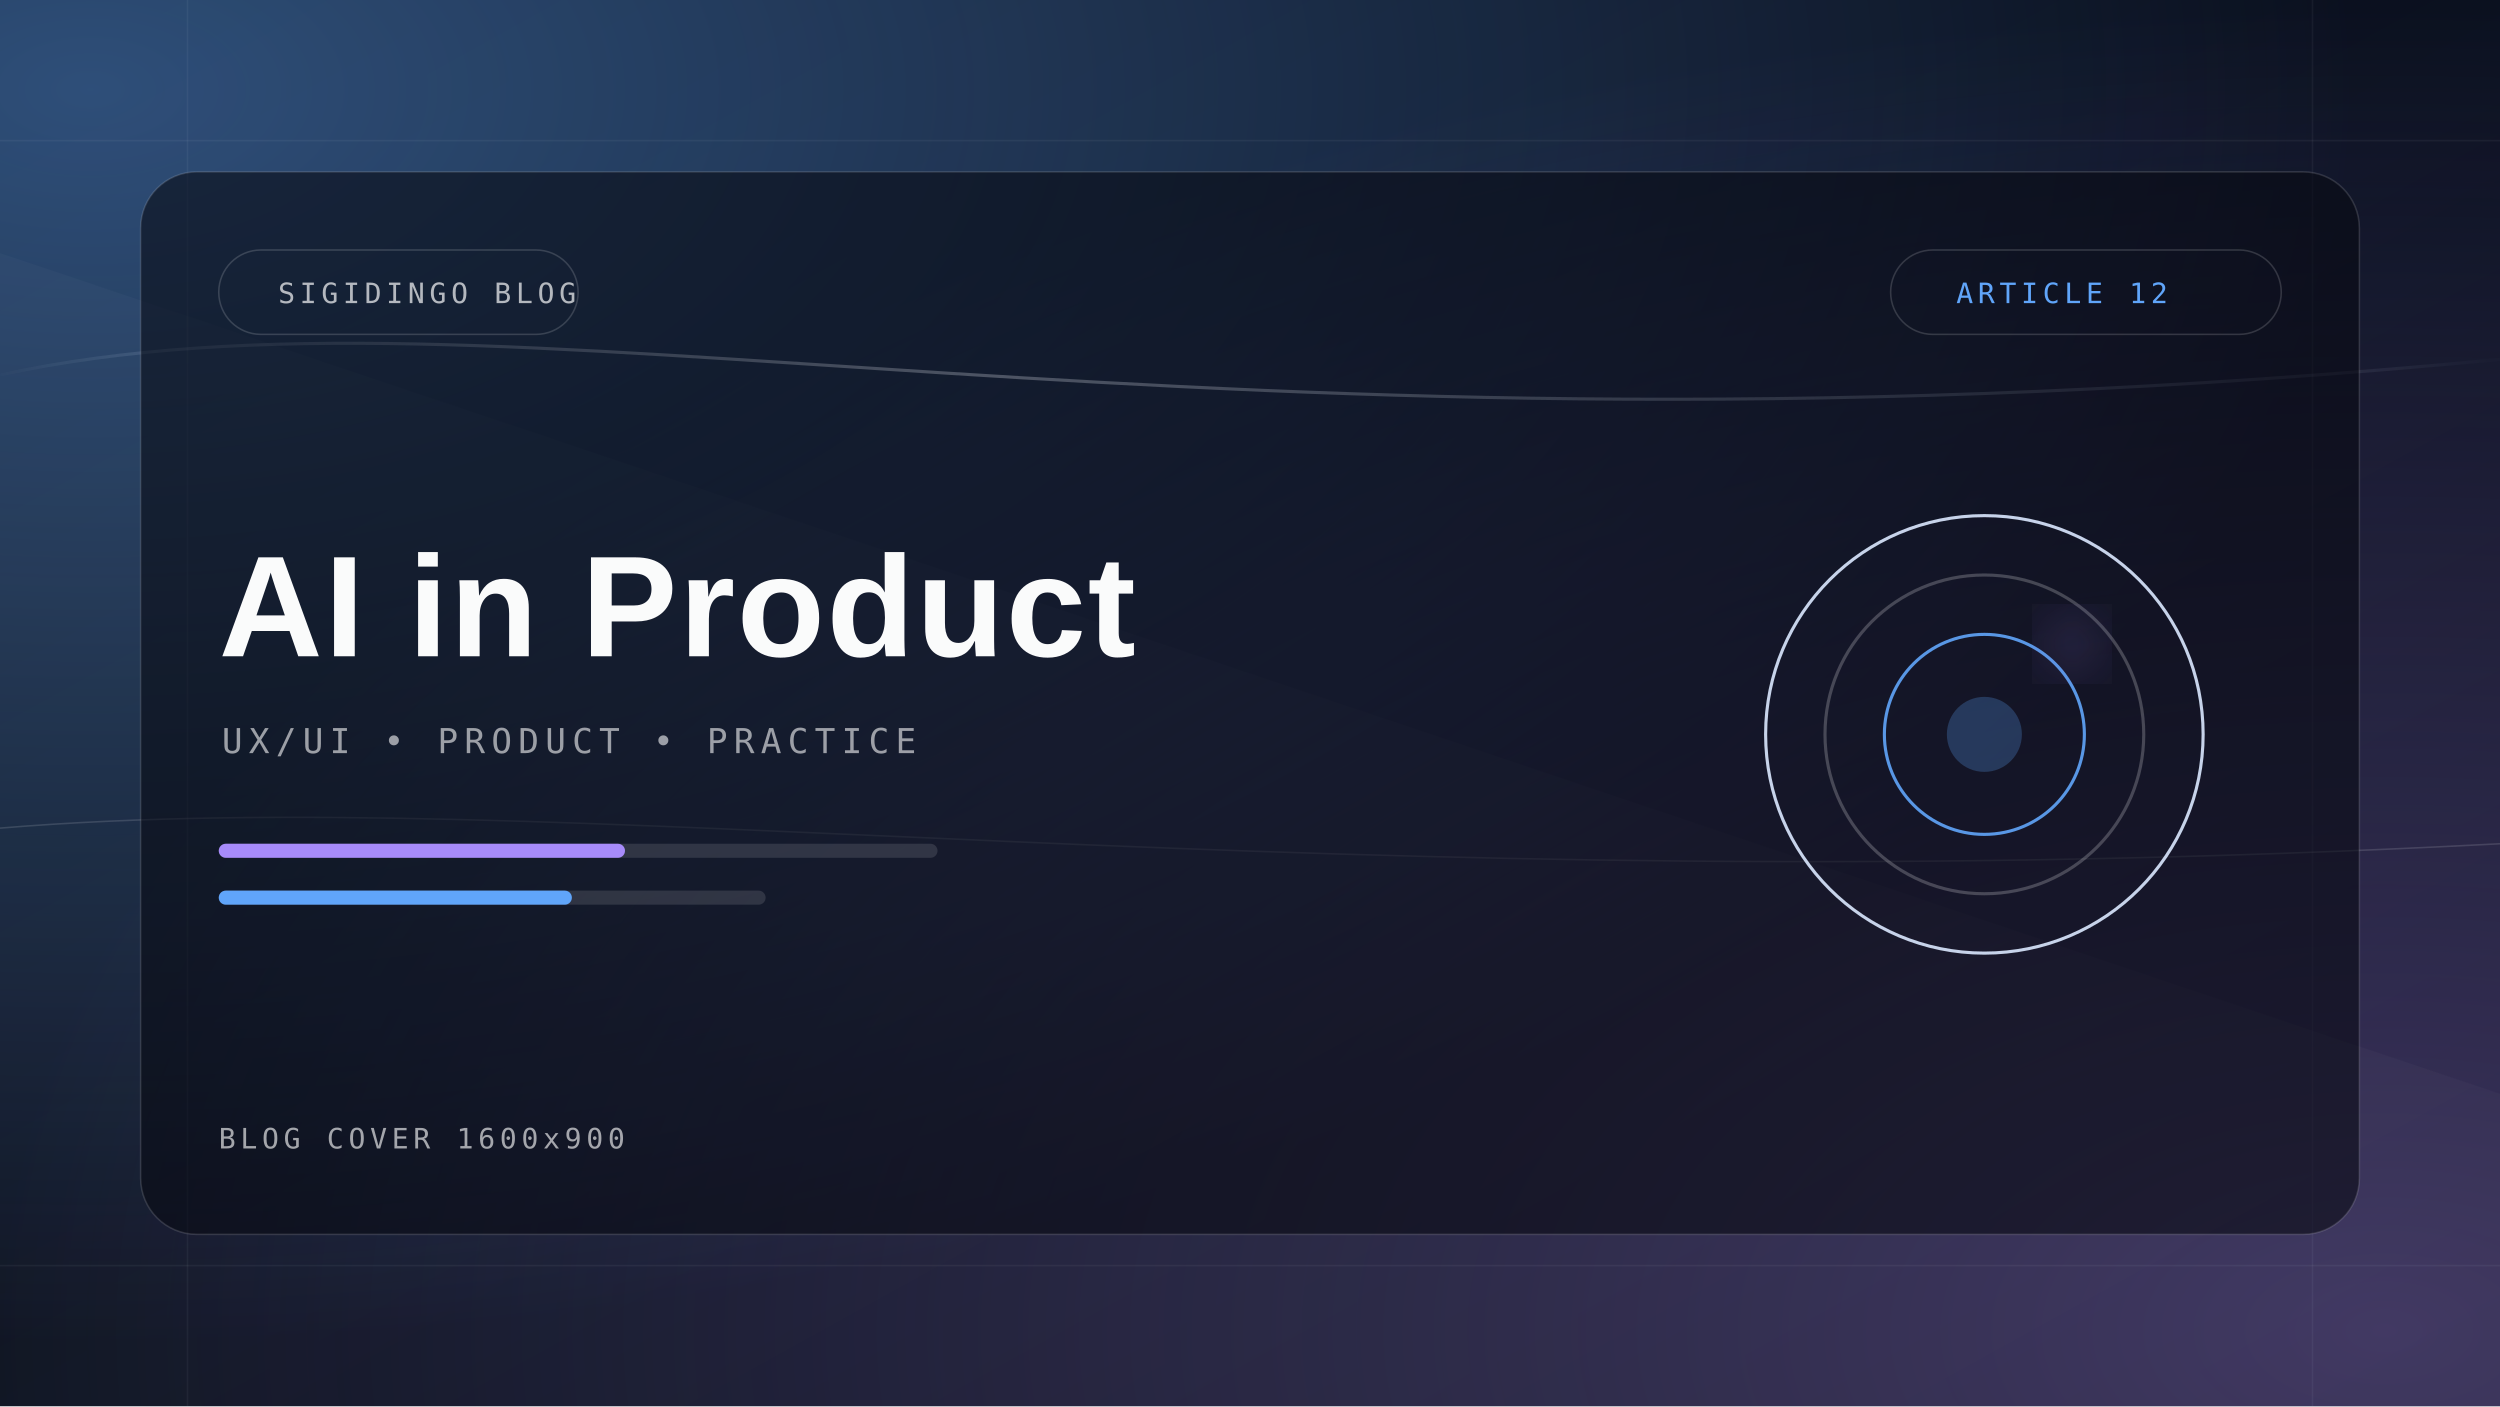
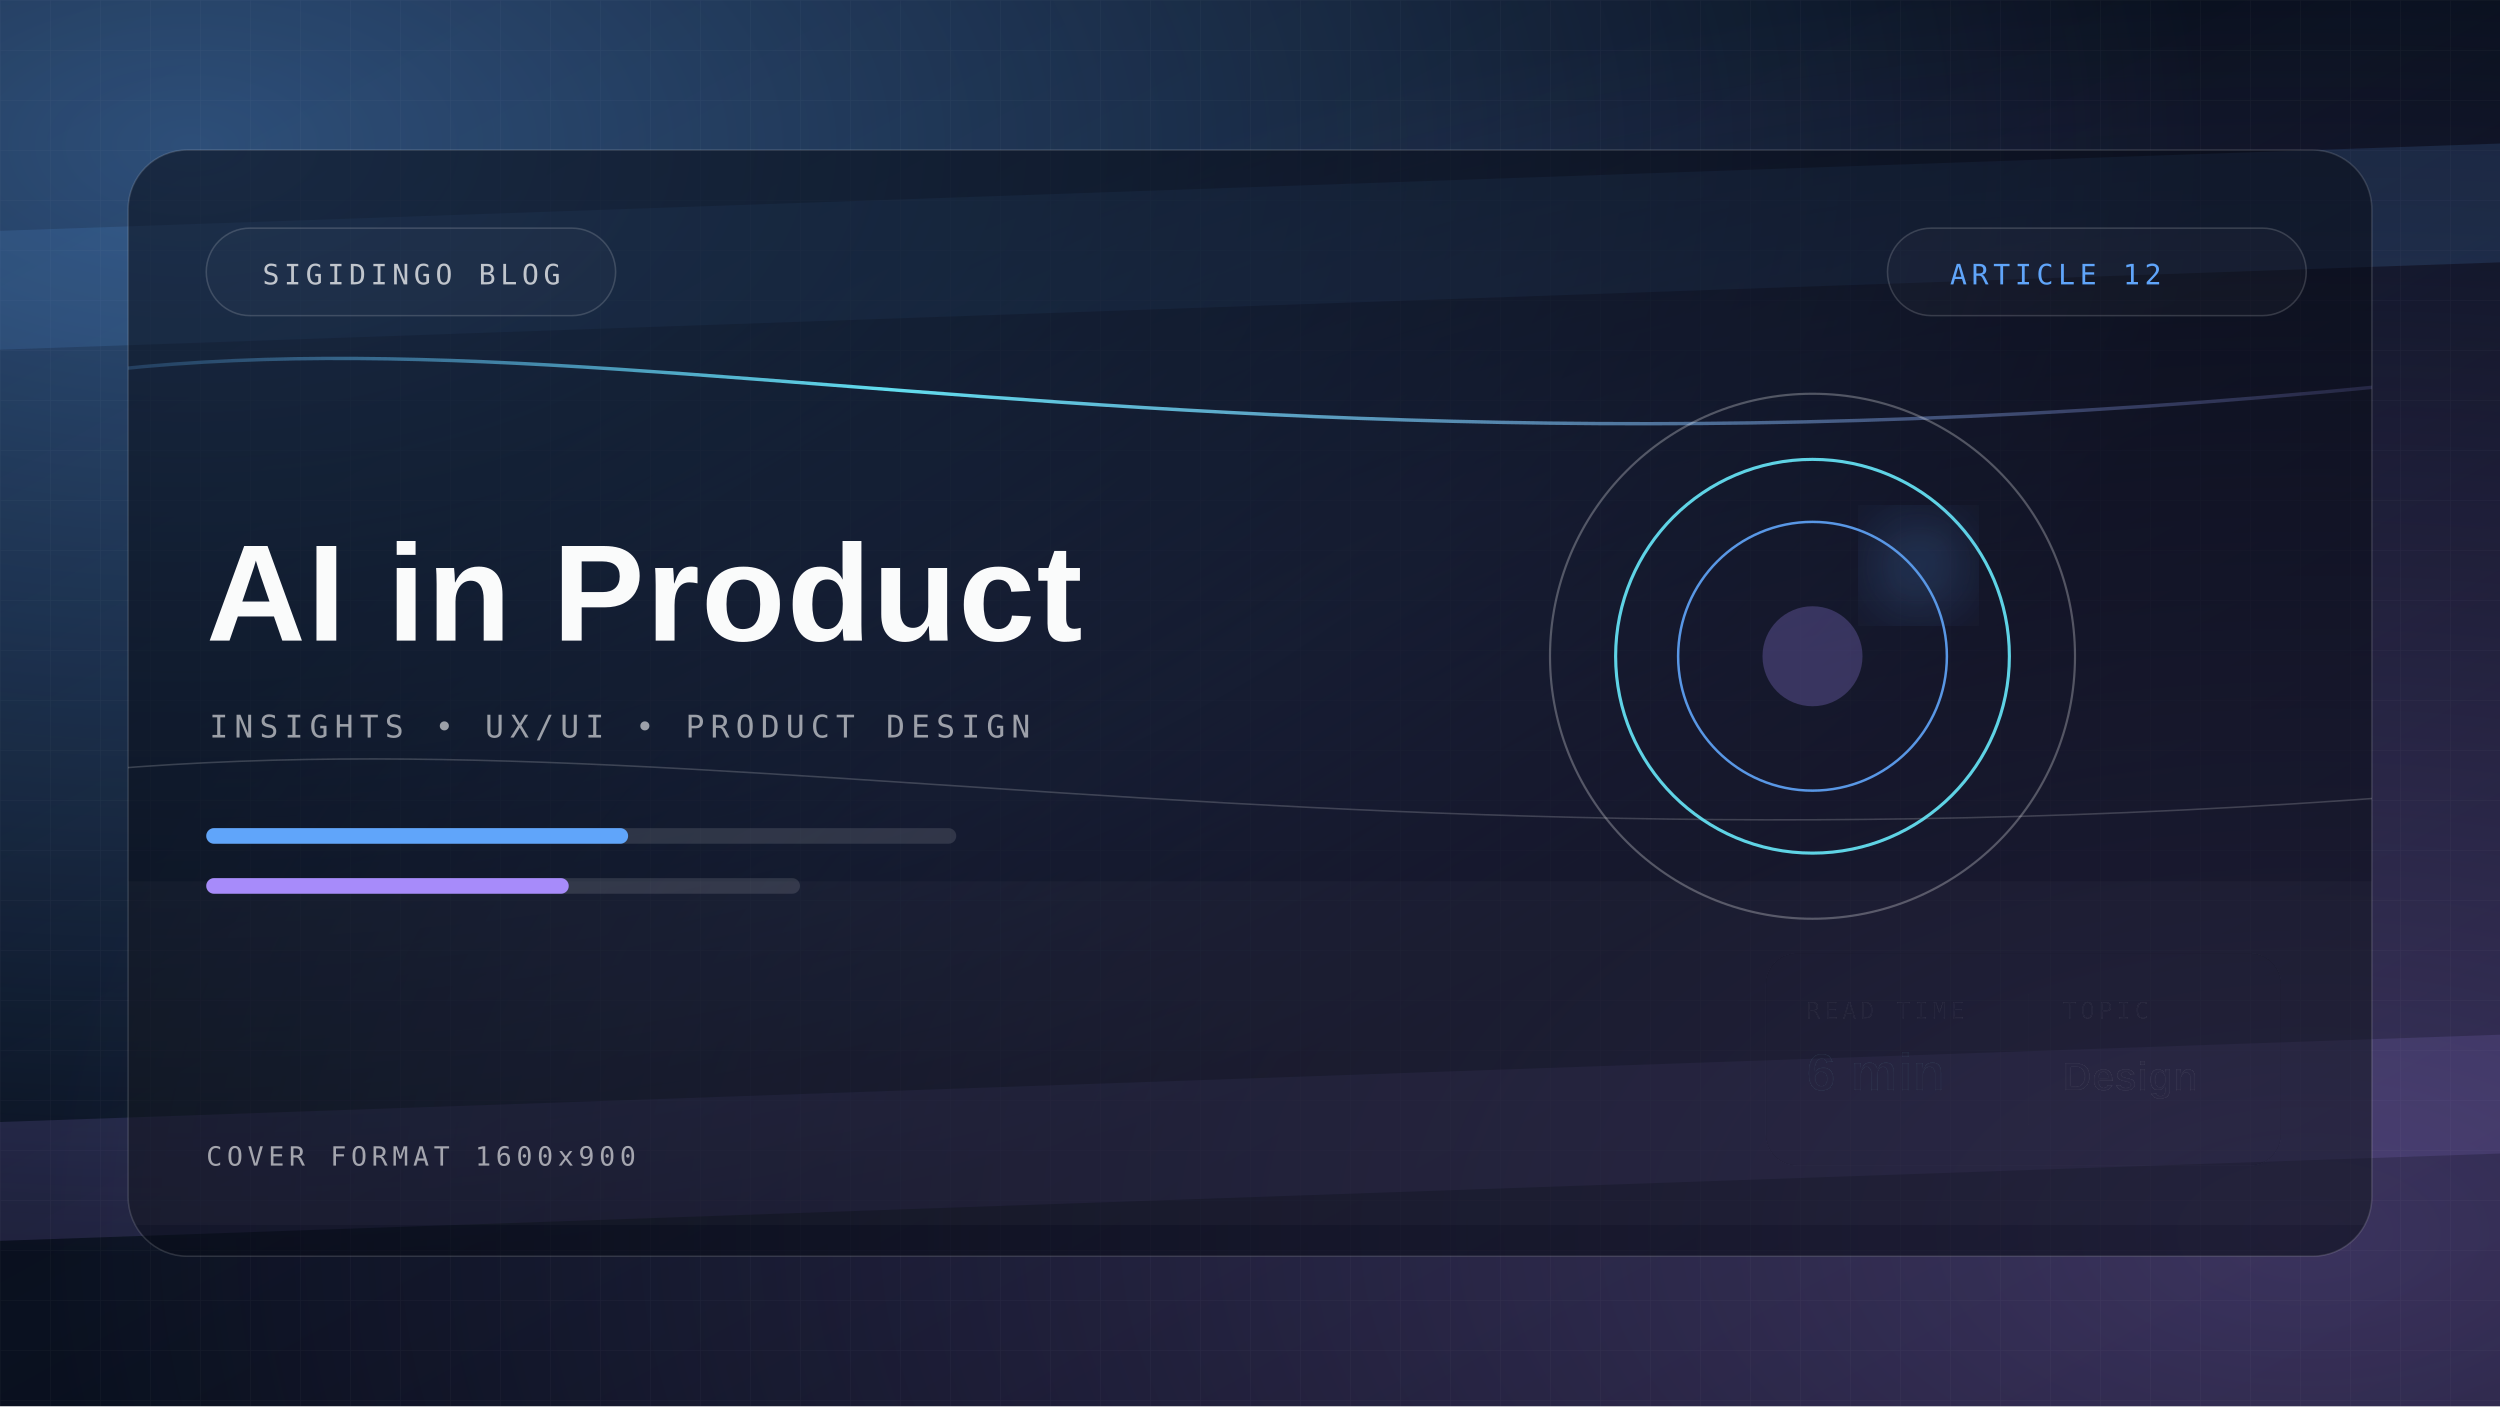
<svg xmlns="http://www.w3.org/2000/svg" width="1600" height="900" viewBox="0 0 1600 900">
  <defs>
    <linearGradient id="bg-12" x1="0" y1="0" x2="1" y2="1">
-       <stop offset="0%" stop-color="#070A12" />
-       <stop offset="52%" stop-color="#0B1120" />
-       <stop offset="100%" stop-color="#05070D" />
+       <stop offset="0%" stop-color="#03050B" />
+       <stop offset="48%" stop-color="#0A1120" />
+       <stop offset="100%" stop-color="#02040A" />
    </linearGradient>
-     <radialGradient id="haloA-12" cx="0.04" cy="0.06" r="0.9">
-       <stop offset="0%" stop-color="#60A5FA" stop-opacity="0.44" />
+     <radialGradient id="glowA-12" cx="0.08" cy="0.1" r="0.8">
+       <stop offset="0%" stop-color="#60A5FA" stop-opacity="0.45" />
      <stop offset="100%" stop-color="#60A5FA" stop-opacity="0" />
    </radialGradient>
-     <radialGradient id="haloB-12" cx="0.95" cy="0.95" r="0.95">
+     <radialGradient id="glowB-12" cx="0.92" cy="0.88" r="0.9">
      <stop offset="0%" stop-color="#A78BFA" stop-opacity="0.34" />
      <stop offset="100%" stop-color="#A78BFA" stop-opacity="0" />
    </radialGradient>
-     <linearGradient id="beam-12" x1="0" y1="0" x2="1" y2="0">
-       <stop offset="0%" stop-color="#DAE8FF" stop-opacity="0" />
-       <stop offset="40%" stop-color="#DAE8FF" stop-opacity="0.95" />
-       <stop offset="100%" stop-color="#DAE8FF" stop-opacity="0" />
+     <linearGradient id="accent-12" x1="0" y1="0" x2="1" y2="0">
+       <stop offset="0%" stop-color="#60A5FA" stop-opacity="0" />
+       <stop offset="35%" stop-color="#67E8F9" stop-opacity="0.95" />
+       <stop offset="100%" stop-color="#A78BFA" stop-opacity="0" />
    </linearGradient>
-     <filter id="soft-12" x="-20%" y="-20%" width="140%" height="140%">
-       <feGaussianBlur stdDeviation="24" />
+     <filter id="blur-12" x="-30%" y="-30%" width="160%" height="160%">
+       <feGaussianBlur stdDeviation="26" />
    </filter>
+     <filter id="inner-12" x="-20%" y="-20%" width="140%" height="140%">
+       <feGaussianBlur in="SourceGraphic" stdDeviation="0.6" result="blur" />
+       <feComposite in="SourceGraphic" in2="blur" operator="arithmetic" k2="1" k3="-1" />
+     </filter>
+     <pattern id="grid-12" width="32" height="32" patternUnits="userSpaceOnUse">
+       <path d="M32 0H0V32" fill="none" stroke="rgba(255,255,255,0.035)" stroke-width="1" />
+     </pattern>
+     <clipPath id="mainClip-12">
+       <rect x="82" y="96" width="1436" height="708" rx="38" />
+     </clipPath>
  </defs>
  <rect width="1600" height="900" fill="url(#bg-12)" />
-   <rect width="1600" height="900" fill="url(#haloA-12)" />
-   <rect width="1600" height="900" fill="url(#haloB-12)" />
-   <g stroke="rgba(255,255,255,0.05)" stroke-width="1">
-     <line x1="0" y1="90" x2="1600" y2="90" />
-     <line x1="0" y1="810" x2="1600" y2="810" />
-     <line x1="120" y1="0" x2="120" y2="900" />
-     <line x1="1480" y1="0" x2="1480" y2="900" />
+   <rect width="1600" height="900" fill="url(#glowA-12)" />
+   <rect width="1600" height="900" fill="url(#glowB-12)" />
+   <rect width="1600" height="900" fill="url(#grid-12)" />
+   <g transform="rotate(-2,800,450)" opacity="0.14">
+     <rect x="-120" y="120" width="1900" height="76" fill="#60A5FA" />
+     <rect x="-120" y="690" width="1900" height="76" fill="#A78BFA" />
  </g>
-   <g opacity="0.8">
-     <path d="M0 162 L1600 700 L1600 900 L0 900 Z" fill="rgba(255,255,255,0.03)" />
-     <path d="M0 240 C320 170, 760 310, 1600 230" stroke="url(#beam-12)" stroke-width="2" fill="none" />
-     <path d="M0 530 C360 500, 840 580, 1600 540" stroke="rgba(255,255,255,0.17)" stroke-width="1" fill="none" />
+   <rect x="82" y="96" width="1436" height="708" rx="38" fill="rgba(8,12,22,0.55)" stroke="rgba(255,255,255,0.14)" />
+   <g clip-path="url(#mainClip-12)">
+     <path d="M-40 255 C360 165, 760 351, 1700 227" stroke="url(#accent-12)" stroke-width="2.2" fill="none" />
+     <path d="M-40 505 C420 435, 840 585, 1700 495" stroke="rgba(255,255,255,0.18)" stroke-width="1" fill="none" />
+     <rect x="0" y="564" width="1600" height="220" fill="rgba(255,255,255,0.025)" />
+     <g opacity="0.9">
+       <circle cx="1160" cy="420" r="168" fill="none" stroke="rgba(255,255,255,0.3)" stroke-width="1.4" />
+       <circle cx="1160" cy="420" r="126" fill="none" stroke="#67E8F9" stroke-width="2" />
+       <circle cx="1160" cy="420" r="86" fill="none" stroke="#60A5FA" stroke-width="1.6" />
+       <circle cx="1160" cy="420" r="32" fill="#A78BFA" fill-opacity="0.28" />
+       <circle cx="1228" cy="362" r="24" fill="#60A5FA" fill-opacity="0.5" filter="url(#blur-12)" />
+     </g>
  </g>
-   <rect x="90" y="110" width="1420" height="680" rx="36" fill="rgba(7,10,18,0.58)" stroke="rgba(255,255,255,0.14)" />
-   <path d="M130 212 H1470" stroke="url(#beam-12)" stroke-width="2" />
-   <path d="M130 690 H1470" stroke="url(#beam-12)" stroke-width="2" />
-   <g fill="none" stroke="rgba(255,255,255,0.16)">
-     <rect x="140" y="160" width="230" height="54" rx="27" />
-     <rect x="1210" y="160" width="250" height="54" rx="27" />
+   <g>
+     <rect x="132" y="146" width="262" height="56" rx="28" fill="rgba(255,255,255,0.02)" stroke="rgba(255,255,255,0.16)" />
+     <rect x="1208" y="146" width="268" height="56" rx="28" fill="rgba(255,255,255,0.02)" stroke="rgba(255,255,255,0.16)" />
+     <text x="168" y="182" font-family="Consolas, monospace" font-size="18" letter-spacing="3" fill="rgba(255,255,255,0.72)">SIGIDINGO BLOG</text>
+     <text x="1248" y="182" font-family="Consolas, monospace" font-size="18" letter-spacing="3" fill="#60A5FA">ARTICLE 12</text>
  </g>
-   <text x="178" y="194" font-family="Consolas, monospace" font-size="18" letter-spacing="3" fill="rgba(255,255,255,0.68)">SIGIDINGO BLOG</text>
-   <text x="1252" y="194" font-family="Consolas, monospace" font-size="18" letter-spacing="3" fill="#60A5FA">ARTICLE 12</text>
-   <text x="140" y="420" font-family="Sora, Arial, sans-serif" font-weight="700" font-size="92" letter-spacing="1.2" fill="rgba(255,255,255,0.98)">AI in Product</text>
-   <text x="142" y="482" font-family="Consolas, monospace" font-size="22" letter-spacing="4" fill="rgba(255,255,255,0.58)">UX/UI  •  PRODUCT  •  PRACTICE</text>
  <g>
-     <rect x="140" y="540" width="460" height="9" rx="4.5" fill="rgba(255,255,255,0.12)" />
-     <rect x="140" y="540" width="260" height="9" rx="4.5" fill="#A78BFA" />
-     <rect x="140" y="570" width="350" height="9" rx="4.5" fill="rgba(255,255,255,0.12)" />
-     <rect x="140" y="570" width="226" height="9" rx="4.5" fill="#60A5FA" />
+     <text x="132" y="410" font-family="Sora, Arial, sans-serif" font-weight="700" font-size="88" letter-spacing="1.1" fill="rgba(255,255,255,0.98)">AI in Product</text>
+     <text x="134" y="472" font-family="Consolas, monospace" font-size="20" letter-spacing="4" fill="rgba(255,255,255,0.58)">INSIGHTS  •  UX/UI  •  PRODUCT DESIGN</text>
+     <rect x="132" y="530" width="480" height="10" rx="5" fill="rgba(255,255,255,0.12)" />
+     <rect x="132" y="530" width="270" height="10" rx="5" fill="#60A5FA" />
+     <rect x="132" y="562" width="380" height="10" rx="5" fill="rgba(255,255,255,0.12)" />
+     <rect x="132" y="562" width="232" height="10" rx="5" fill="#A78BFA" />
  </g>
-   <g opacity="0.9">
-     <circle cx="1270" cy="470" r="140" fill="none" stroke="#DAE8FF" stroke-width="2" />
-     <circle cx="1270" cy="470" r="102" fill="none" stroke="rgba(255,255,255,0.24)" stroke-width="2" />
-     <circle cx="1270" cy="470" r="64" fill="none" stroke="#60A5FA" stroke-width="2" />
-     <circle cx="1270" cy="470" r="24" fill="#60A5FA" fill-opacity="0.28" />
-     <circle cx="1326" cy="412" r="18" fill="#A78BFA" fill-opacity="0.45" filter="url(#soft-12)" />
+   <g transform="translate(1130,610)" filter="url(#inner-12)">
+     <rect x="0" y="0" width="330" height="136" rx="20" fill="rgba(7,11,20,0.5)" stroke="rgba(255,255,255,0.16)" />
+     <text x="26" y="42" font-family="Consolas, monospace" font-size="15" letter-spacing="2.5" fill="rgba(255,255,255,0.65)">READ TIME</text>
+     <text x="26" y="88" font-family="Sora, Arial, sans-serif" font-weight="600" font-size="34" fill="#67E8F9">6 min</text>
+     <line x1="168" y1="26" x2="168" y2="110" stroke="rgba(255,255,255,0.12)" />
+     <text x="190" y="42" font-family="Consolas, monospace" font-size="15" letter-spacing="2.5" fill="rgba(255,255,255,0.65)">TOPIC</text>
+     <text x="190" y="88" font-family="Sora, Arial, sans-serif" font-weight="600" font-size="26" fill="rgba(255,255,255,0.94)">Design</text>
  </g>
-   <text x="140" y="735" font-family="Consolas, monospace" font-size="18" letter-spacing="3" fill="rgba(255,255,255,0.62)">BLOG COVER 1600x900</text>
+   <text x="132" y="746" font-family="Consolas, monospace" font-size="17" letter-spacing="3" fill="rgba(255,255,255,0.6)">COVER FORMAT 1600x900</text>
</svg>
